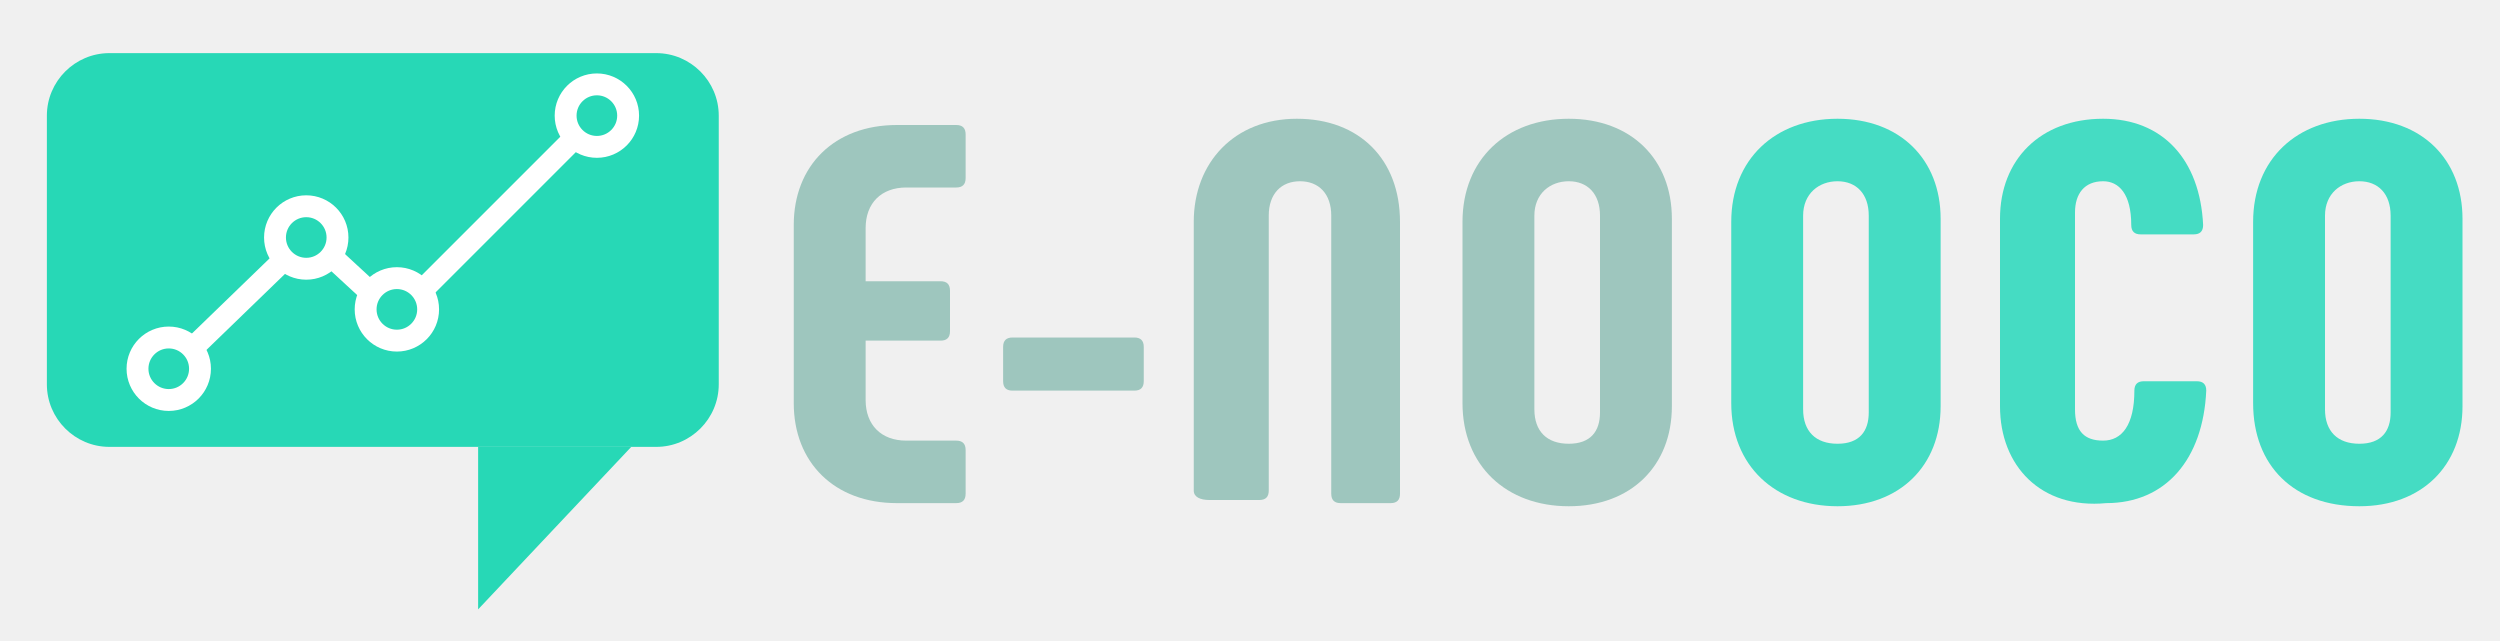
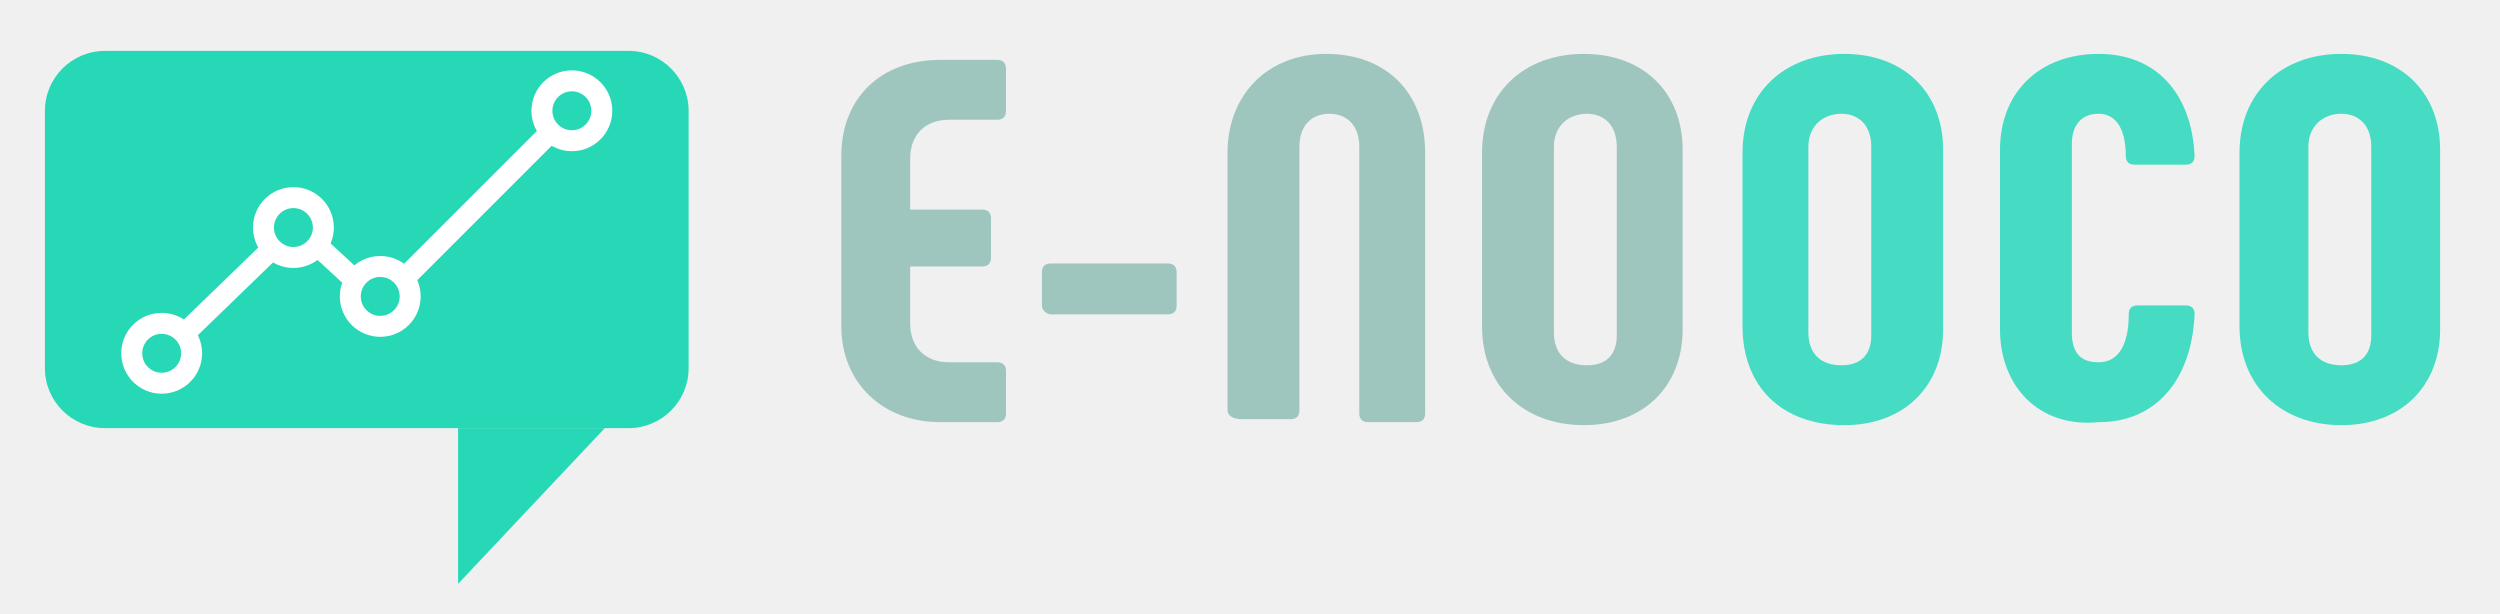
- <svg xmlns="http://www.w3.org/2000/svg" version="1.1" id="Calque_1" x="0px" y="0px" viewBox="0 0 80 20.5" style="enable-background:new 0 0 80 20.5;" xml:space="preserve">
+ <svg xmlns="http://www.w3.org/2000/svg" version="1.1" id="Calque_1" x="0px" y="0px" viewBox="0 0 83.5 20.5" style="enable-background:new 0 0 83.5 20.5;" xml:space="preserve">
  <style type="text/css">
	.st0{fill:#9EC6BE;}
	.st1{fill:#45DCC3;}
	.st2{fill:#27D8B6;}
	.st3{fill:none;stroke:#FFFFFF;stroke-width:0.7;stroke-miterlimit:10;}
</style>
  <g>
    <g>
-       <path class="st0" d="M25.4,12.9V7.2c0-1.9,1.3-3.2,3.3-3.2h1.9c0.2,0,0.3,0.1,0.3,0.3v1.4c0,0.2-0.1,0.3-0.3,0.3H29    c-0.8,0-1.3,0.5-1.3,1.3V9h2.4c0.2,0,0.3,0.1,0.3,0.3v1.3c0,0.2-0.1,0.3-0.3,0.3h-2.4v1.9c0,0.8,0.5,1.3,1.3,1.3h1.6    c0.2,0,0.3,0.1,0.3,0.3v1.4c0,0.2-0.1,0.3-0.3,0.3h-1.9C26.7,16.1,25.4,14.8,25.4,12.9z" />
-       <path class="st0" d="M32.1,12.2v-1.1c0-0.2,0.1-0.3,0.3-0.3h3.9c0.2,0,0.3,0.1,0.3,0.3v1.1c0,0.2-0.1,0.3-0.3,0.3h-3.9    C32.2,12.5,32.1,12.4,32.1,12.2z" />
-       <path class="st0" d="M38.2,15.7V7.1c0-1.9,1.3-3.3,3.3-3.3c2,0,3.3,1.3,3.3,3.3v8.7c0,0.2-0.1,0.3-0.3,0.3h-1.6    c-0.2,0-0.3-0.1-0.3-0.3V6.9c0-0.7-0.4-1.1-1-1.1c-0.6,0-1,0.4-1,1.1v8.8c0,0.2-0.1,0.3-0.3,0.3h-1.6C38.4,16,38.2,15.9,38.2,15.7    z" />
-       <path class="st0" d="M46.8,12.9V7.1c0-2,1.4-3.3,3.4-3.3c2,0,3.3,1.3,3.3,3.2V13c0,1.9-1.3,3.2-3.3,3.2    C48.2,16.2,46.8,14.9,46.8,12.9z M51.2,13.2V6.9c0-0.7-0.4-1.1-1-1.1s-1.1,0.4-1.1,1.1v6.2c0,0.7,0.4,1.1,1.1,1.1    S51.2,13.8,51.2,13.2z" />
-       <path class="st1" d="M55.4,12.9V7.1c0-2,1.4-3.3,3.4-3.3c2,0,3.3,1.3,3.3,3.2V13c0,1.9-1.3,3.2-3.3,3.2    C56.8,16.2,55.4,14.9,55.4,12.9z M59.8,13.2V6.9c0-0.7-0.4-1.1-1-1.1s-1.1,0.4-1.1,1.1v6.2c0,0.7,0.4,1.1,1.1,1.1    S59.8,13.8,59.8,13.2z" />
-       <path class="st1" d="M64,13V7c0-1.9,1.3-3.2,3.3-3.2c1.9,0,3.1,1.3,3.2,3.4c0,0.2-0.1,0.3-0.3,0.3h-1.7c-0.2,0-0.3-0.1-0.3-0.3    c0-1-0.4-1.4-0.9-1.4c-0.6,0-0.9,0.4-0.9,1v6.3c0,0.7,0.3,1,0.9,1c0.6,0,1-0.5,1-1.6c0-0.2,0.1-0.3,0.3-0.3h1.7    c0.2,0,0.3,0.1,0.3,0.3c-0.1,2.2-1.3,3.6-3.2,3.6C65.3,16.3,64,14.9,64,13z" />
-       <path class="st1" d="M72.1,12.9V7.1c0-2,1.4-3.3,3.4-3.3c2,0,3.3,1.3,3.3,3.2V13c0,1.9-1.3,3.2-3.3,3.2    C73.4,16.2,72.1,14.9,72.1,12.9z M76.5,13.2V6.9c0-0.7-0.4-1.1-1-1.1s-1.1,0.4-1.1,1.1v6.2c0,0.7,0.4,1.1,1.1,1.1    S76.5,13.8,76.5,13.2z" />
+       <path class="st0" d="M28.1,10.9V5.2c0-1.9,1.3-3.2,3.3-3.2h1.9c0.2,0,0.3,0.1,0.3,0.3v1.4c0,0.2-0.1,0.3-0.3,0.3h-1.6    c-0.8,0-1.3,0.5-1.3,1.3V7h2.4c0.2,0,0.3,0.1,0.3,0.3v1.3c0,0.2-0.1,0.3-0.3,0.3h-2.4v1.9c0,0.8,0.5,1.3,1.3,1.3h1.6    c0.2,0,0.3,0.1,0.3,0.3v1.4c0,0.2-0.1,0.3-0.3,0.3h-1.9C29.5,14.1,28.1,12.8,28.1,10.9z" />
+       <path class="st0" d="M34.8,10.2V9.1c0-0.2,0.1-0.3,0.3-0.3H39c0.2,0,0.3,0.1,0.3,0.3v1.1c0,0.2-0.1,0.3-0.3,0.3h-3.9    C35,10.5,34.8,10.4,34.8,10.2z" />
+       <path class="st0" d="M41,13.7V5.1c0-1.9,1.3-3.3,3.3-3.3s3.3,1.3,3.3,3.3v8.7c0,0.2-0.1,0.3-0.3,0.3h-1.6c-0.2,0-0.3-0.1-0.3-0.3    V4.9c0-0.7-0.4-1.1-1-1.1s-1,0.4-1,1.1v8.8c0,0.2-0.1,0.3-0.3,0.3h-1.6C41.2,14,41,13.9,41,13.7z" />
+       <path class="st0" d="M49.5,10.9V5.1c0-2,1.4-3.3,3.4-3.3s3.3,1.3,3.3,3.2v6c0,1.9-1.3,3.2-3.3,3.2S49.5,12.9,49.5,10.9z M54,11.2    V4.9c0-0.7-0.4-1.1-1-1.1s-1.1,0.4-1.1,1.1v6.2c0,0.7,0.4,1.1,1.1,1.1S54,11.8,54,11.2z" />
+       <path class="st1" d="M58.2,10.9V5.1c0-2,1.4-3.3,3.4-3.3s3.3,1.3,3.3,3.2v6c0,1.9-1.3,3.2-3.3,3.2C59.5,14.2,58.2,12.9,58.2,10.9z     M62.5,11.2V4.9c0-0.7-0.4-1.1-1-1.1s-1.1,0.4-1.1,1.1v6.2c0,0.7,0.4,1.1,1.1,1.1S62.5,11.8,62.5,11.2z" />
+       <path class="st1" d="M66.8,11V5c0-1.9,1.3-3.2,3.3-3.2c1.9,0,3.1,1.3,3.2,3.4c0,0.2-0.1,0.3-0.3,0.3h-1.7c-0.2,0-0.3-0.1-0.3-0.3    c0-1-0.4-1.4-0.9-1.4c-0.6,0-0.9,0.4-0.9,1v6.3c0,0.7,0.3,1,0.9,1s1-0.5,1-1.6c0-0.2,0.1-0.3,0.3-0.3H73c0.2,0,0.3,0.1,0.3,0.3    c-0.1,2.2-1.3,3.6-3.2,3.6C68.1,14.3,66.8,12.9,66.8,11z" />
+       <path class="st1" d="M74.8,10.9V5.1c0-2,1.4-3.3,3.4-3.3s3.3,1.3,3.3,3.2v6c0,1.9-1.3,3.2-3.3,3.2C76.2,14.2,74.8,12.9,74.8,10.9z     M79.2,11.2V4.9c0-0.7-0.4-1.1-1-1.1s-1.1,0.4-1.1,1.1v6.2c0,0.7,0.4,1.1,1.1,1.1S79.2,11.8,79.2,11.2z" />
    </g>
    <g>
      <path class="st2" d="M21,14.3H3.5c-1.1,0-2-0.9-2-2V3.7c0-1.1,0.9-2,2-2H21c1.1,0,2,0.9,2,2v8.6C23,13.4,22.1,14.3,21,14.3z" />
      <polygon class="st2" points="15.3,14.3 15.3,19.5 20.2,14.3   " />
    </g>
    <g>
      <circle class="st3" cx="5.4" cy="11.8" r="1" />
      <circle class="st3" cx="9.8" cy="7.6" r="1" />
      <circle class="st3" cx="12.7" cy="9.9" r="1" />
      <circle class="st3" cx="19.1" cy="3.7" r="1" />
      <line class="st3" x1="6.1" y1="11.2" x2="9.2" y2="8.2" />
      <line class="st3" x1="10.6" y1="8.2" x2="11.9" y2="9.4" />
      <line class="st3" x1="13.5" y1="9.3" x2="18.4" y2="4.4" />
    </g>
  </g>
</svg>
